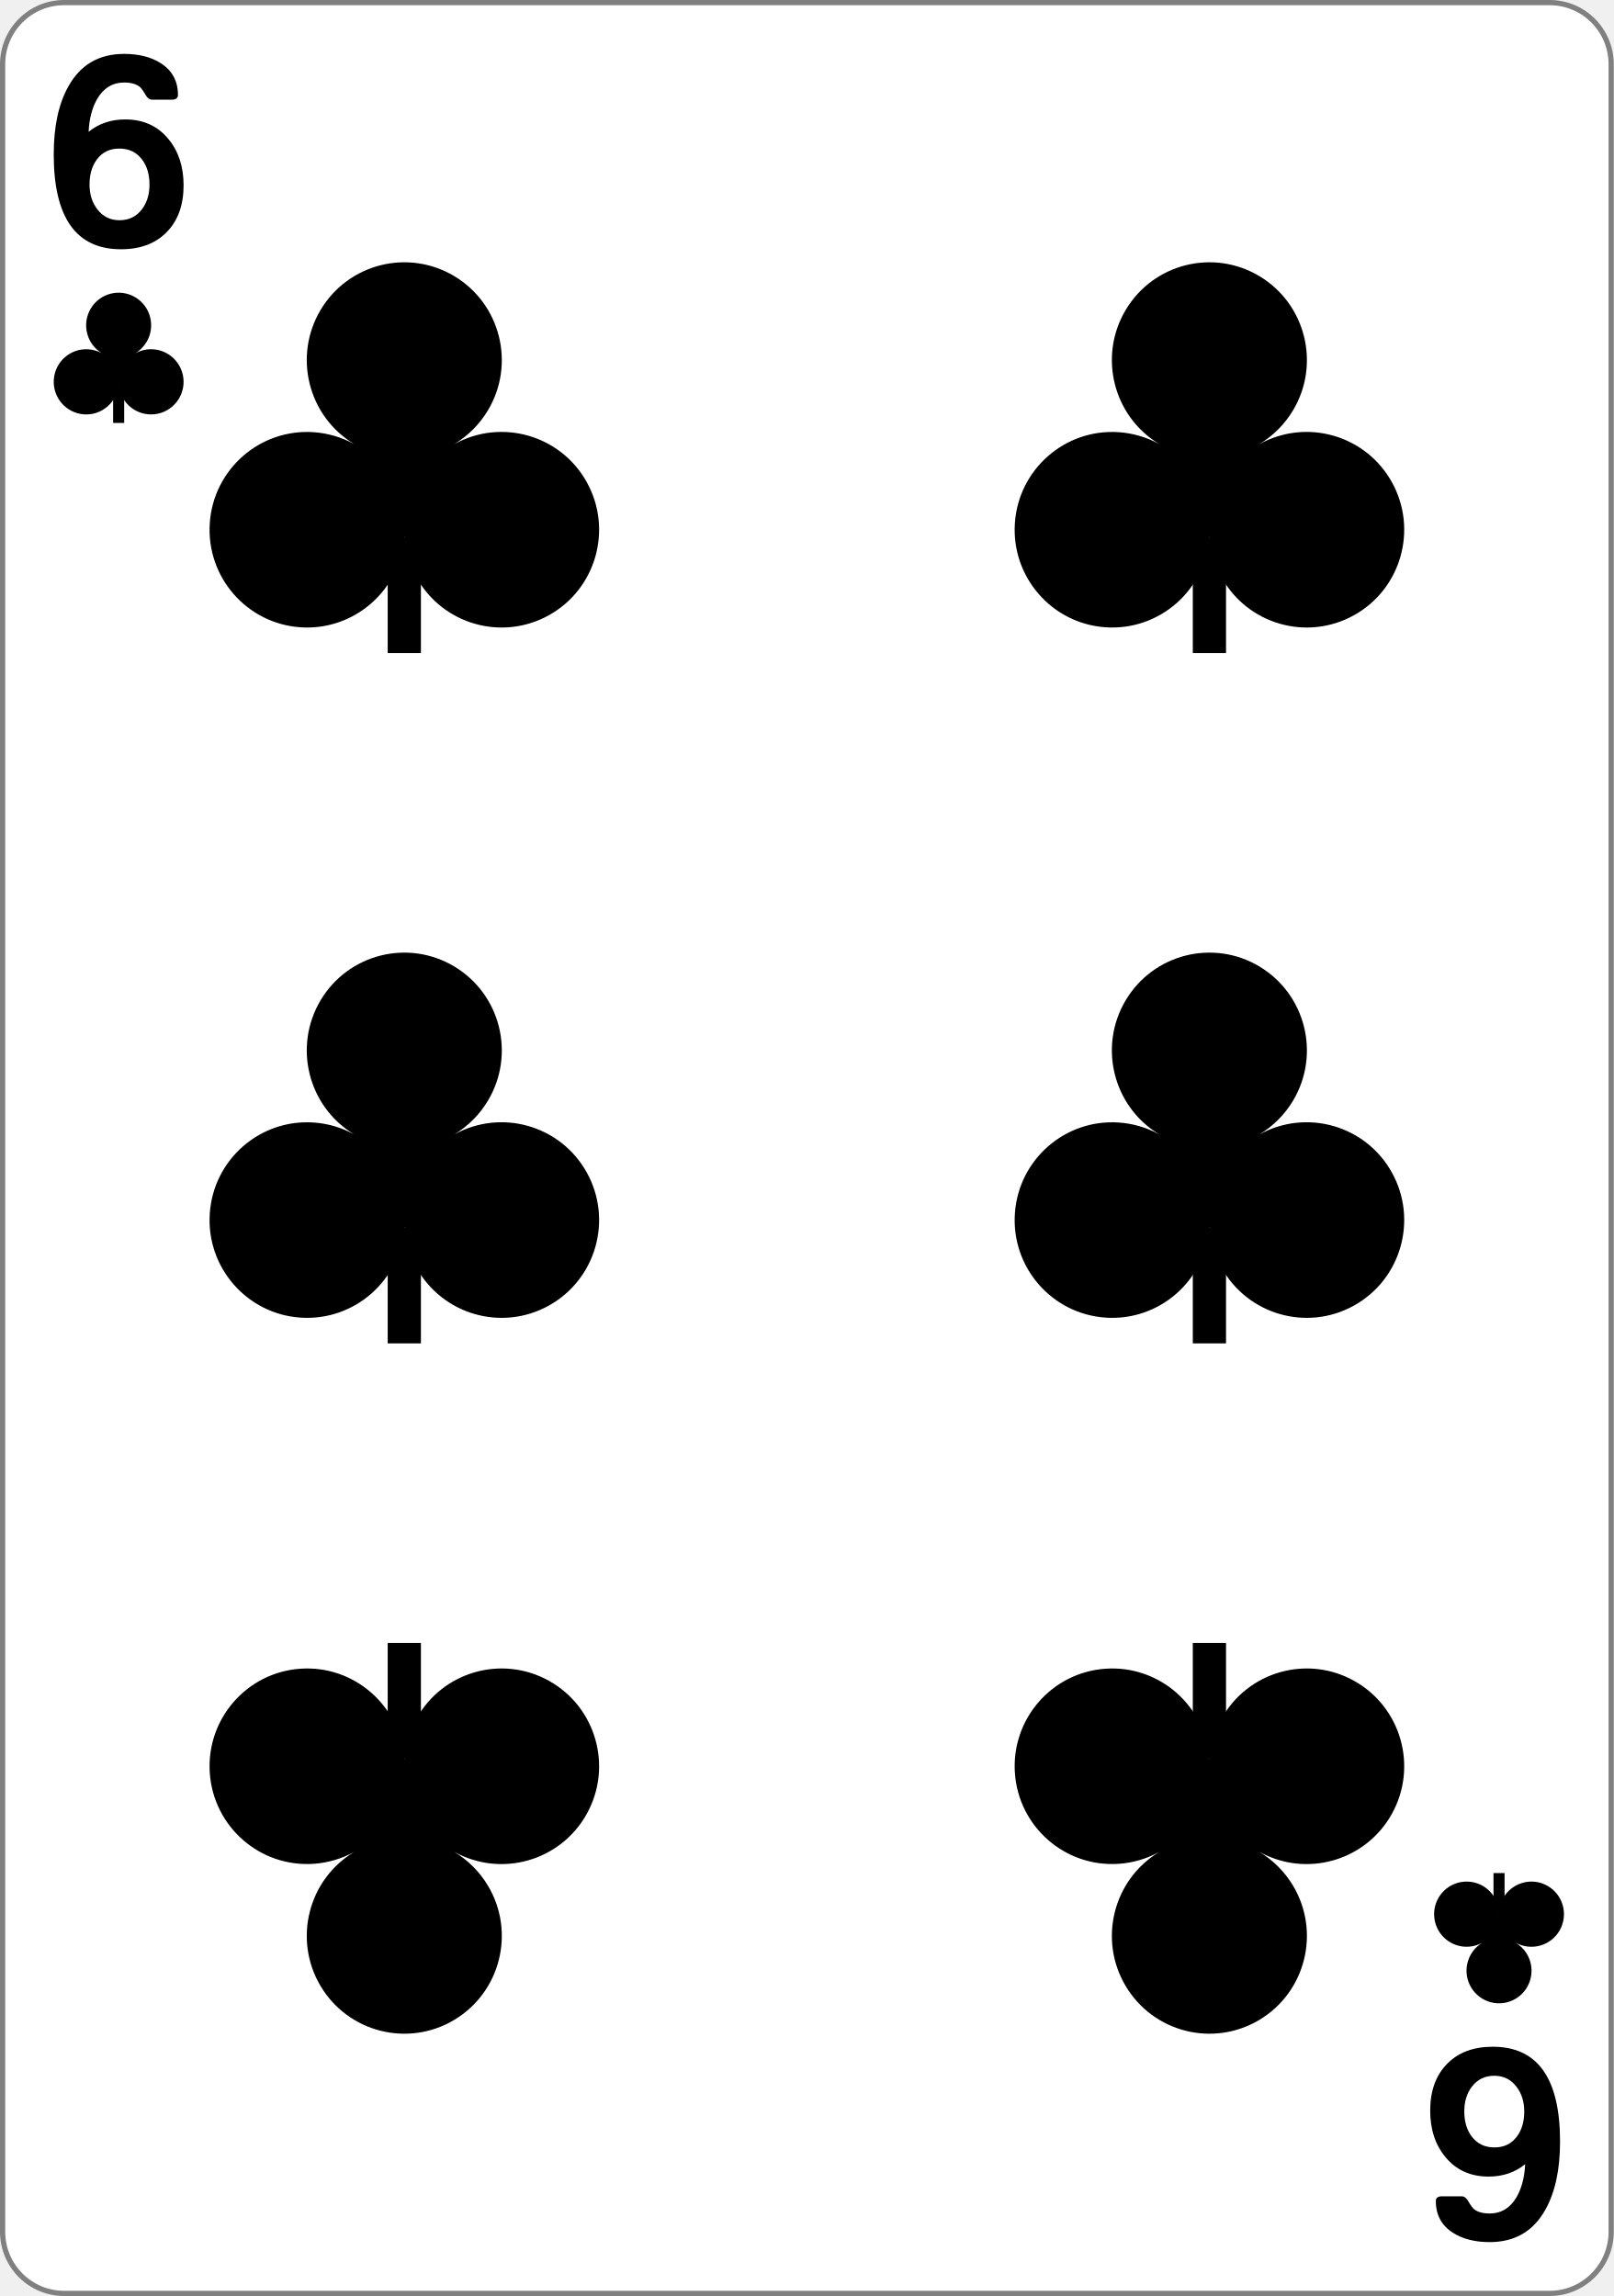
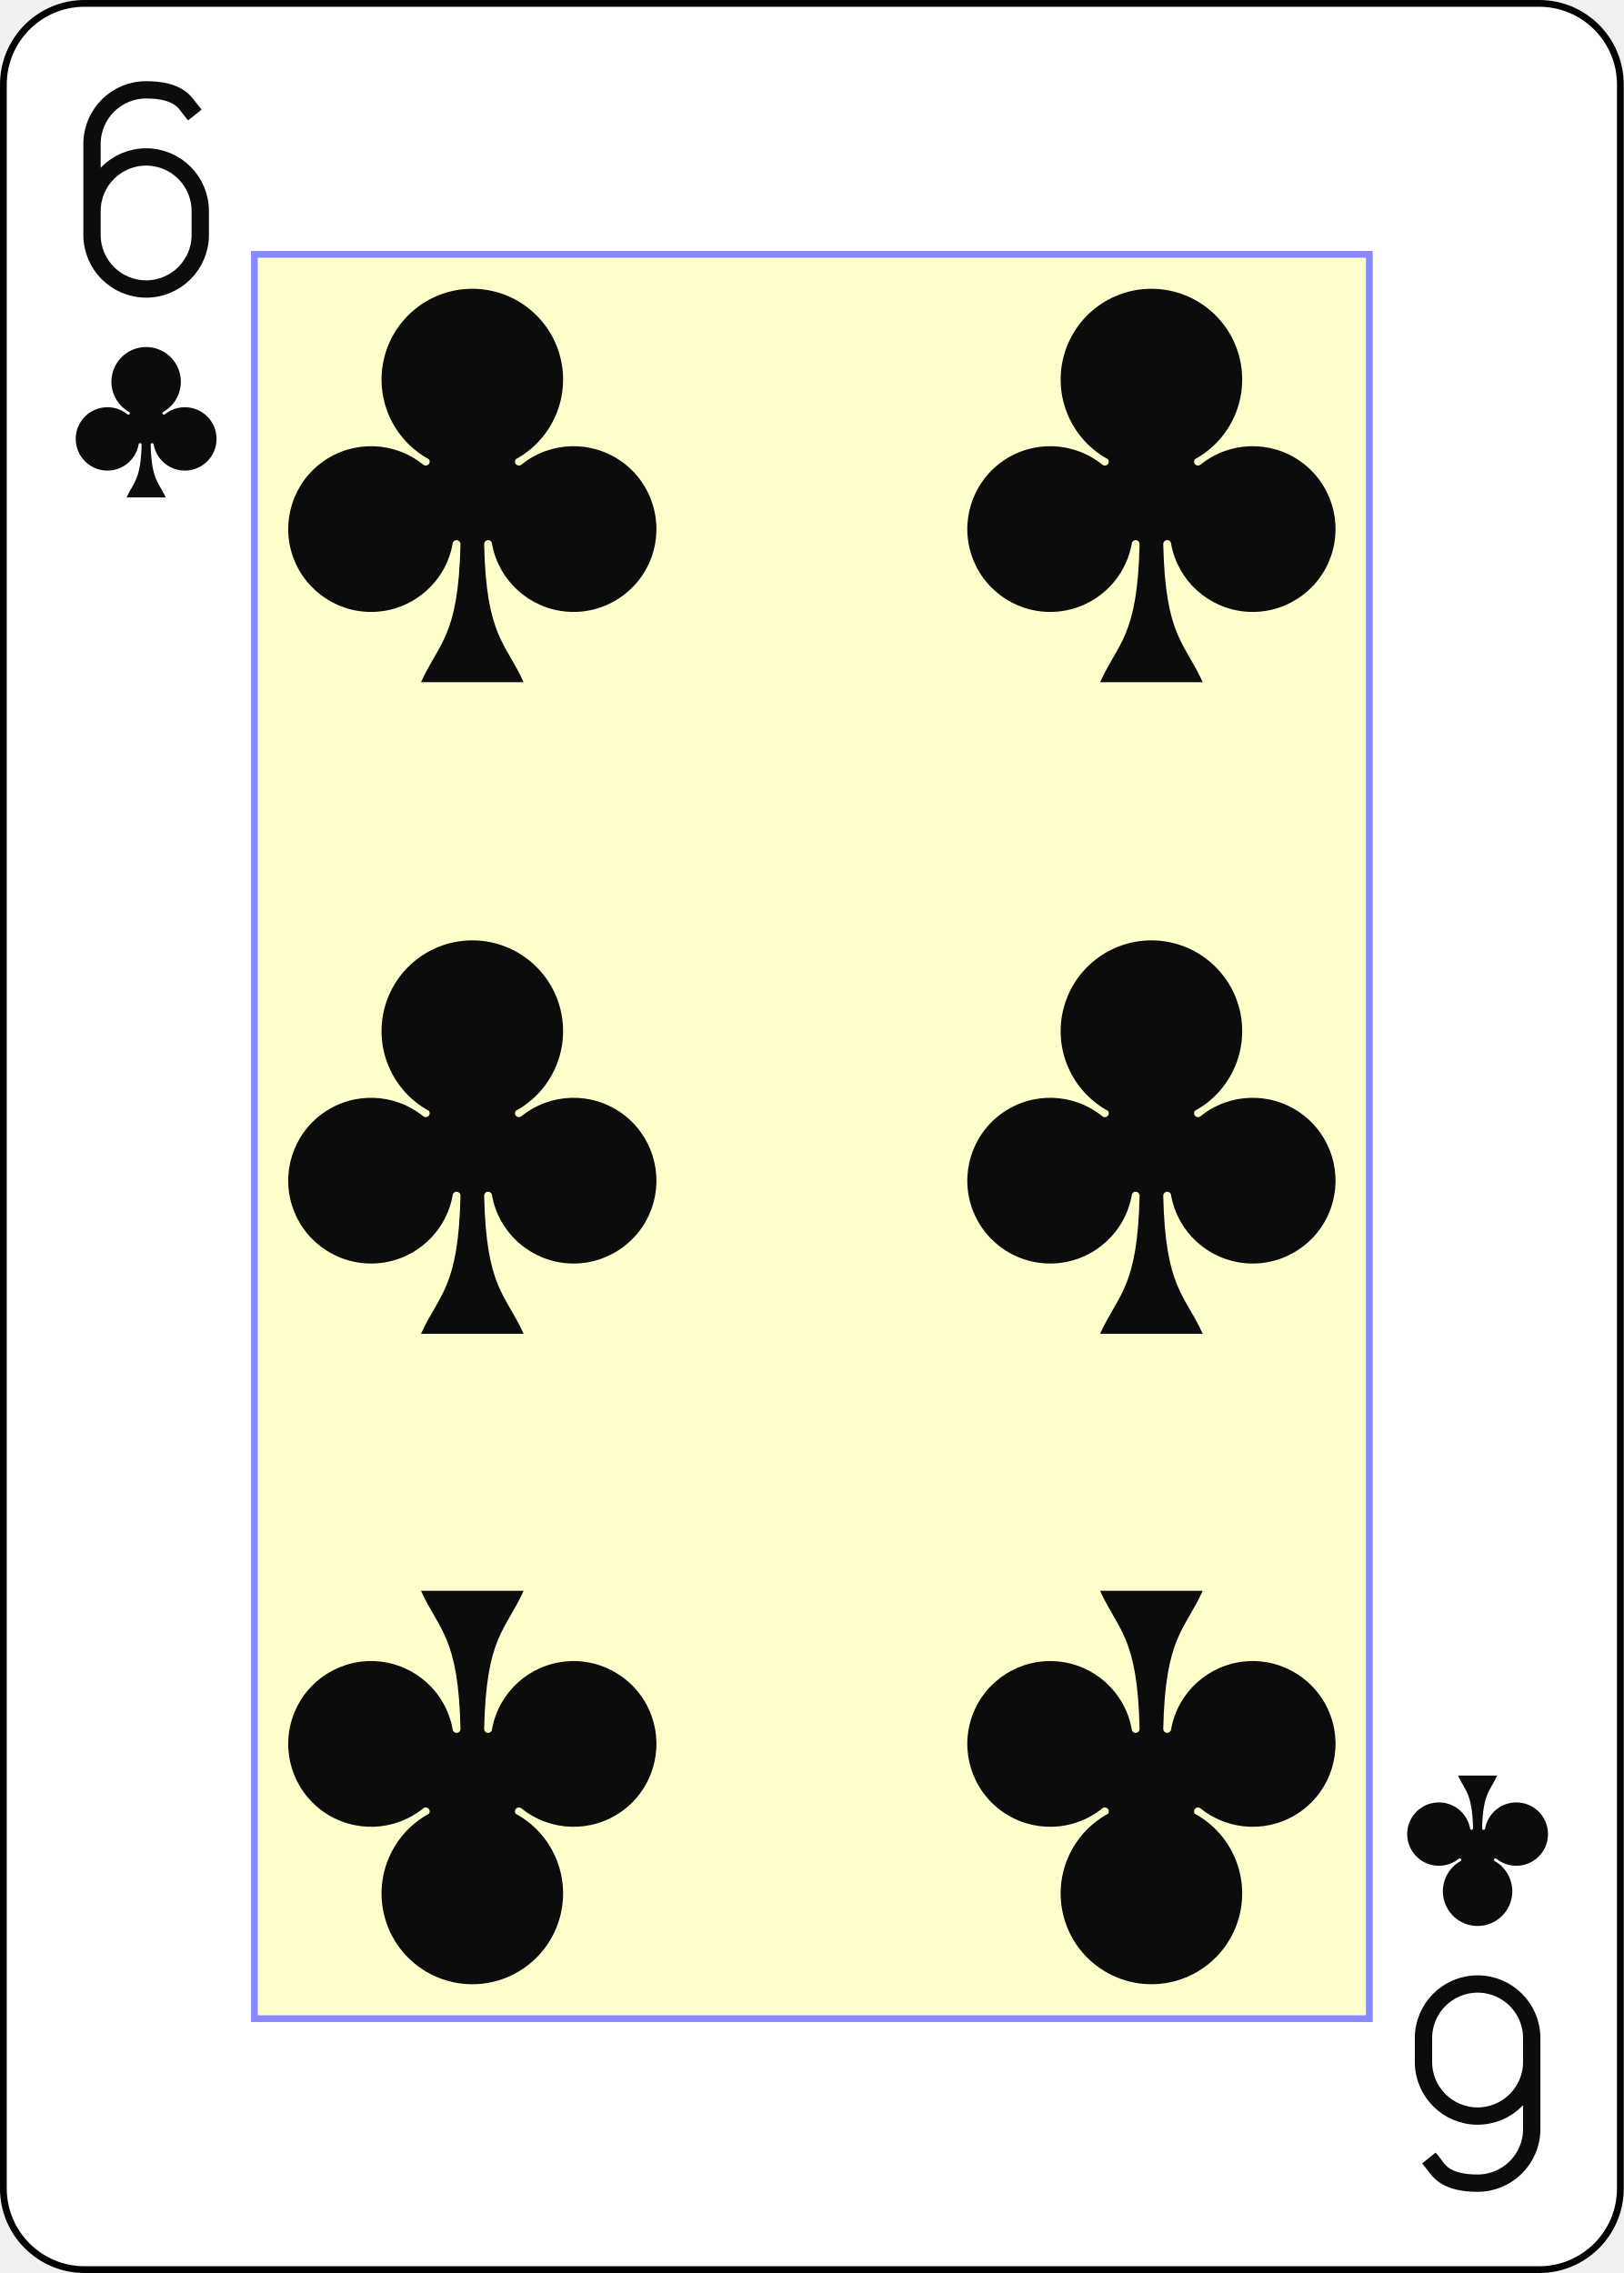
- <svg xmlns="http://www.w3.org/2000/svg" width="234" height="333" id="svg2" version="1.1">
-   <defs id="defs4" />
-   <g id="layer1" transform="translate(4.7266483e-5,-719.3622)">
-     <g id="g951">
-       <rect rx="8.919" ry="8.946" y="719.74" x="0.378" height="332.244" width="233.244" id="rect4266" style="fill:#ffffff;fill-opacity:1;stroke:#808080;stroke-width:0.756;stroke-linecap:butt;stroke-linejoin:miter;stroke-miterlimit:4;stroke-dasharray:none;stroke-opacity:1" />
-       <g transform="matrix(0.07348585,0,0,0.07370835,-248.0172,933.6007)" id="g4233" style="fill:none;stroke:#000000;stroke-width:3.181;stroke-opacity:1" />
-       <g clip-path="none" style="fill:none;stroke:#000000;stroke-width:3.181;stroke-opacity:1" id="g4211" transform="matrix(0.07348585,0,0,0.07370835,-248.0172,933.6007)" />
-       <g transform="matrix(0.07348585,0,0,0.07370835,-248.0172,933.6007)" id="g4227" style="fill:none;stroke:#000000;stroke-width:3.181;stroke-opacity:1" />
-       <g style="stroke-width:3.181" transform="matrix(0.05648739,0,0,0.05667264,37.00991,867.0338)" id="g5492-7-1-4">
-         <rect style="fill:#000000;fill-opacity:1;stroke:none;stroke-width:3.181" id="rect4124-6-1-2" width="85.256" height="295.685" x="2406.706" y="536.549" />
-         <path id="path3979-1-6-1-52-3" d="m 2917.856,395.129 c 67.135,120.805 23.601,273.145 -97.235,340.262 -120.836,67.117 -273.216,23.595 -340.35,-97.21 -17.88,-32.173 -28.44,-67.893 -30.889,-104.572 -9.342,137.921 -128.747,242.091 -266.662,232.714 -137.914,-9.378 -242.111,-128.752 -232.731,-266.631 9.38,-137.878 128.786,-242.049 266.7,-232.671 36.206,2.462 71.443,12.765 103.725,30.222 -118.192,-70.886 -156.875,-224.529 -85.945,-343.146 70.93,-118.617 224.613,-157.29 343.261,-86.378 118.647,70.912 157.33,224.555 86.4,343.171 -21.341,35.69 -51.243,65.5 -86.812,86.883 121.024,-66.97 273.404,-23.448 340.538,97.356 z" style="fill:#000000;fill-opacity:1;stroke:none;stroke-width:3.181" />
-       </g>
-       <g style="stroke-width:3.181" transform="matrix(0.05648739,0,0,0.05667264,-79.7307,766.9114)" id="g5492-7">
-         <rect style="fill:#000000;fill-opacity:1;stroke:none;stroke-width:3.181" id="rect4124-6" width="85.256" height="295.685" x="2406.706" y="536.549" />
-         <path id="path3979-1-6-1" d="m 2917.856,395.129 c 67.135,120.805 23.601,273.145 -97.235,340.262 -120.836,67.117 -273.216,23.595 -340.35,-97.21 -17.88,-32.173 -28.44,-67.893 -30.889,-104.572 -9.342,137.921 -128.747,242.091 -266.662,232.714 -137.914,-9.378 -242.111,-128.752 -232.731,-266.631 9.38,-137.878 128.786,-242.049 266.7,-232.671 36.206,2.462 71.443,12.765 103.725,30.222 -118.192,-70.886 -156.875,-224.529 -85.945,-343.146 70.93,-118.617 224.613,-157.29 343.261,-86.378 118.647,70.912 157.33,224.555 86.4,343.171 -21.341,35.69 -51.243,65.5 -86.812,86.883 121.024,-66.97 273.404,-23.448 340.538,97.356 z" style="fill:#000000;fill-opacity:1;stroke:none;stroke-width:3.181" />
-       </g>
-       <g style="stroke-width:3.181" transform="matrix(0.01882913,0,0,0.01889088,-28.91456,764.9805)" id="g5492-7-8-1">
-         <rect style="fill:#000000;fill-opacity:1;stroke:none;stroke-width:3.181" id="rect4124-6-9-7" width="85.256" height="295.685" x="2406.706" y="536.549" />
-         <path id="path3979-1-6-1-2-4" d="m 2917.856,395.129 c 67.135,120.805 23.601,273.145 -97.235,340.262 -120.836,67.117 -273.216,23.595 -340.35,-97.21 -17.88,-32.173 -28.44,-67.893 -30.889,-104.572 -9.342,137.921 -128.747,242.091 -266.662,232.714 -137.914,-9.378 -242.111,-128.752 -232.731,-266.631 9.38,-137.878 128.786,-242.049 266.7,-232.671 36.206,2.462 71.443,12.765 103.725,30.222 -118.192,-70.886 -156.875,-224.529 -85.945,-343.146 70.93,-118.617 224.613,-157.29 343.261,-86.378 118.647,70.912 157.33,224.555 86.4,343.171 -21.341,35.69 -51.243,65.5 -86.812,86.883 121.024,-66.97 273.404,-23.448 340.538,97.356 z" style="fill:#000000;fill-opacity:1;stroke:none;stroke-width:3.181" />
-       </g>
-       <g style="stroke-width:3.181" transform="matrix(0.01882923,0,0,-0.01889088,171.2429,1006.744)" id="g5492-7-8-8-4">
-         <rect style="fill:#000000;fill-opacity:1;stroke:none;stroke-width:3.181" id="rect4124-6-9-8-8" width="85.256" height="295.685" x="2406.706" y="536.549" />
-         <path id="path3979-1-6-1-2-2-8" d="m 2917.856,395.129 c 67.135,120.805 23.601,273.145 -97.235,340.262 -120.836,67.117 -273.216,23.595 -340.35,-97.21 -17.88,-32.173 -28.44,-67.893 -30.889,-104.572 -9.342,137.921 -128.747,242.091 -266.662,232.714 -137.914,-9.378 -242.111,-128.752 -232.731,-266.631 9.38,-137.878 128.786,-242.049 266.7,-232.671 36.206,2.462 71.443,12.765 103.725,30.222 -118.192,-70.886 -156.875,-224.529 -85.945,-343.146 70.93,-118.617 224.613,-157.29 343.261,-86.378 118.647,70.912 157.33,224.555 86.4,343.171 -21.341,35.69 -51.243,65.5 -86.812,86.883 121.024,-66.97 273.404,-23.448 340.538,97.356 z" style="fill:#000000;fill-opacity:1;stroke:none;stroke-width:3.181" />
-       </g>
-       <g style="stroke-width:3.181" transform="matrix(0.05648739,0,0,0.05667264,37.00991,766.9114)" id="g5492-7-1">
-         <rect style="fill:#000000;fill-opacity:1;stroke:none;stroke-width:3.181" id="rect4124-6-1" width="85.256" height="295.685" x="2406.706" y="536.549" />
-         <path id="path3979-1-6-1-52" d="m 2917.856,395.129 c 67.135,120.805 23.601,273.145 -97.235,340.262 -120.836,67.117 -273.216,23.595 -340.35,-97.21 -17.88,-32.173 -28.44,-67.893 -30.889,-104.572 -9.342,137.921 -128.747,242.091 -266.662,232.714 -137.914,-9.378 -242.111,-128.752 -232.731,-266.631 9.38,-137.878 128.786,-242.049 266.7,-232.671 36.206,2.462 71.443,12.765 103.725,30.222 -118.192,-70.886 -156.875,-224.529 -85.945,-343.146 70.93,-118.617 224.613,-157.29 343.261,-86.378 118.647,70.912 157.33,224.555 86.4,343.171 -21.341,35.69 -51.243,65.5 -86.812,86.883 121.024,-66.97 273.404,-23.448 340.538,97.356 z" style="fill:#000000;fill-opacity:1;stroke:none;stroke-width:3.181" />
-       </g>
-       <g style="stroke-width:3.181" transform="matrix(0.05648739,0,0,0.05667264,-79.7307,867.0338)" id="g5492-7-7">
-         <rect style="fill:#000000;fill-opacity:1;stroke:none;stroke-width:3.181" id="rect4124-6-6" width="85.256" height="295.685" x="2406.706" y="536.549" />
-         <path id="path3979-1-6-1-1" d="m 2917.856,395.129 c 67.135,120.805 23.601,273.145 -97.235,340.262 -120.836,67.117 -273.216,23.595 -340.35,-97.21 -17.88,-32.173 -28.44,-67.893 -30.889,-104.572 -9.342,137.921 -128.747,242.091 -266.662,232.714 -137.914,-9.378 -242.111,-128.752 -232.731,-266.631 9.38,-137.878 128.786,-242.049 266.7,-232.671 36.206,2.462 71.443,12.765 103.725,30.222 -118.192,-70.886 -156.875,-224.529 -85.945,-343.146 70.93,-118.617 224.613,-157.29 343.261,-86.378 118.647,70.912 157.33,224.555 86.4,343.171 -21.341,35.69 -51.243,65.5 -86.812,86.883 121.024,-66.97 273.404,-23.448 340.538,97.356 z" style="fill:#000000;fill-opacity:1;stroke:none;stroke-width:3.181" />
-       </g>
-       <g style="stroke-width:3.181" transform="matrix(0.05648739,0,0,-0.05667264,-79.7307,1004.813)" id="g5492-7-5-2-6">
-         <rect style="fill:#000000;fill-opacity:1;stroke:none;stroke-width:3.181" id="rect4124-6-51-2-8" width="85.256" height="295.685" x="2406.706" y="536.549" />
-         <path id="path3979-1-6-1-7-1-5" d="m 2917.856,395.129 c 67.135,120.805 23.601,273.145 -97.235,340.262 -120.836,67.117 -273.216,23.595 -340.35,-97.21 -17.88,-32.173 -28.44,-67.893 -30.889,-104.572 -9.342,137.921 -128.747,242.091 -266.662,232.714 -137.914,-9.378 -242.111,-128.752 -232.731,-266.631 9.38,-137.878 128.786,-242.049 266.7,-232.671 36.206,2.462 71.443,12.765 103.725,30.222 -118.192,-70.886 -156.875,-224.529 -85.945,-343.146 70.93,-118.617 224.613,-157.29 343.261,-86.378 118.647,70.912 157.33,224.555 86.4,343.171 -21.341,35.69 -51.243,65.5 -86.812,86.883 121.024,-66.97 273.404,-23.448 340.538,97.356 z" style="fill:#000000;fill-opacity:1;stroke:none;stroke-width:3.181" />
-       </g>
-       <g style="stroke-width:3.181" transform="matrix(0.05648739,0,0,-0.05667264,37.00991,1004.813)" id="g5492-7-5-2-7">
-         <rect style="fill:#000000;fill-opacity:1;stroke:none;stroke-width:3.181" id="rect4124-6-51-2-6" width="85.256" height="295.685" x="2406.706" y="536.549" />
-         <path id="path3979-1-6-1-7-1-1" d="m 2917.856,395.129 c 67.135,120.805 23.601,273.145 -97.235,340.262 -120.836,67.117 -273.216,23.595 -340.35,-97.21 -17.88,-32.173 -28.44,-67.893 -30.889,-104.572 -9.342,137.921 -128.747,242.091 -266.662,232.714 -137.914,-9.378 -242.111,-128.752 -232.731,-266.631 9.38,-137.878 128.786,-242.049 266.7,-232.671 36.206,2.462 71.443,12.765 103.725,30.222 -118.192,-70.886 -156.875,-224.529 -85.945,-343.146 70.93,-118.617 224.613,-157.29 343.261,-86.378 118.647,70.912 157.33,224.555 86.4,343.171 -21.341,35.69 -51.243,65.5 -86.812,86.883 121.024,-66.97 273.404,-23.448 340.538,97.356 z" style="fill:#000000;fill-opacity:1;stroke:none;stroke-width:3.181" />
-       </g>
-       <g id="text3755-0" style="font-style:normal;font-variant:normal;font-weight:bold;font-stretch:normal;font-size:3.772px;line-height:0%;font-family:'Levenim MT';-inkscape-font-specification:'Sans Bold';letter-spacing:0px;word-spacing:0px;fill:#000000;fill-opacity:1;stroke:none;stroke-width:1" transform="scale(0.9902928,1.009802)" aria-label="6">
-         <path id="path913" style="font-size:39.175px;line-height:1.25;stroke-width:1" d="m 26.881,738.999 q 0,4.247 -2.468,6.714 -2.448,2.468 -6.695,2.468 -9.851,0 -9.851,-13.619 0,-6.006 2.123,-9.736 2.64,-4.706 8.187,-4.706 3.214,0 5.337,1.32 2.544,1.569 2.544,4.591 0,0.669 -0.937,0.669 h -2.831 q -0.555,0 -0.937,-0.631 -0.555,-0.937 -0.88,-1.205 -0.784,-0.631 -2.295,-0.631 -2.544,0 -3.96,2.372 -1.109,1.913 -1.243,4.706 2.238,-1.779 5.356,-1.779 3.96,0 6.312,2.793 2.238,2.64 2.238,6.676 z m -4.993,-0.115 q 0,-2.181 -1.09,-3.596 -1.205,-1.569 -3.328,-1.569 -2.104,0 -3.29,1.569 -1.071,1.415 -1.071,3.596 0,2.085 1.129,3.539 1.224,1.588 3.252,1.588 2.066,0 3.29,-1.569 1.109,-1.435 1.109,-3.558 z" />
-       </g>
-       <g id="text3755-2-2" style="font-style:normal;font-variant:normal;font-weight:bold;font-stretch:normal;font-size:3.772px;line-height:0%;font-family:'Levenim MT';-inkscape-font-specification:'Sans Bold';letter-spacing:0px;word-spacing:0px;fill:#000000;fill-opacity:1;stroke:none;stroke-width:1" transform="scale(-0.9902928,-1.009802)" aria-label="6">
-         <path id="path916" style="font-size:39.175px;line-height:1.25;stroke-width:1" d="m -209.413,-1015.527 q 0,4.247 -2.468,6.714 -2.448,2.468 -6.695,2.468 -9.851,0 -9.851,-13.62 0,-6.006 2.123,-9.736 2.64,-4.706 8.187,-4.706 3.214,0 5.337,1.32 2.544,1.569 2.544,4.591 0,0.669 -0.937,0.669 h -2.831 q -0.555,0 -0.937,-0.631 -0.555,-0.937 -0.88,-1.205 -0.784,-0.631 -2.295,-0.631 -2.544,0 -3.96,2.372 -1.109,1.913 -1.243,4.706 2.238,-1.779 5.356,-1.779 3.96,0 6.312,2.793 2.238,2.64 2.238,6.676 z m -4.993,-0.115 q 0,-2.181 -1.09,-3.596 -1.205,-1.569 -3.328,-1.569 -2.104,0 -3.29,1.569 -1.071,1.415 -1.071,3.596 0,2.085 1.129,3.539 1.224,1.588 3.252,1.588 2.066,0 3.29,-1.569 1.109,-1.435 1.109,-3.558 z" />
-       </g>
-     </g>
+ <svg xmlns="http://www.w3.org/2000/svg" xmlns:xlink="http://www.w3.org/1999/xlink" class="card" face="6C" height="3.5in" preserveAspectRatio="none" viewBox="-120 -168 240 336" width="2.5in">
+   <defs>
+     <symbol id="SC6" viewBox="-600 -600 1200 1200" preserveAspectRatio="xMinYMid">
+       <path d="M30 150C35 385 85 400 130 500L-130 500C-85 400 -35 385 -30 150A10 10 0 0 0 -50 150A210 210 0 1 1 -124 -51A10 10 0 0 0 -110 -65A230 230 0 1 1 110 -65A10 10 0 0 0 124 -51A210 210 0 1 1 50 150A10 10 0 0 0 30 150Z" fill="#0d0c0c" />
+     </symbol>
+     <symbol id="VC6" viewBox="-500 -500 1000 1000" preserveAspectRatio="xMinYMid">
+       <path d="M-250 100A250 250 0 0 1 250 100L250 210A250 250 0 0 1 -250 210L-250 -210A250 250 0 0 1 0 -460C150 -460 180 -400 200 -375" stroke="#0d0c0c" stroke-width="80" stroke-linecap="square" stroke-miterlimit="1.5" fill="none" />
+     </symbol>
+     <rect id="XC6" width="164.8" height="260.8" x="-82.4" y="-130.4" />
+   </defs>
+   <rect width="239" height="335" x="-119.5" y="-167.5" rx="12" ry="12" fill="white" stroke="black" />
+   <use xlink:href="#XC6" width="164.8" height="260.8" stroke="#88f" fill="#FFC" />
+   <use xlink:href="#VC6" height="32" width="32" x="-114.4" y="-156" />
+   <use xlink:href="#SC6" height="26.769" width="26.769" x="-111.784" y="-119" />
+   <use xlink:href="#SC6" height="70" width="70" x="-85.188" y="-131.321" />
+   <use xlink:href="#SC6" height="70" width="70" x="15.188" y="-131.321" />
+   <use xlink:href="#SC6" height="70" width="70" x="-85.188" y="-35" />
+   <use xlink:href="#SC6" height="70" width="70" x="15.188" y="-35" />
+   <g transform="rotate(180)">
+     <use xlink:href="#VC6" height="32" width="32" x="-114.4" y="-156" />
+     <use xlink:href="#SC6" height="26.769" width="26.769" x="-111.784" y="-119" />
+     <use xlink:href="#SC6" height="70" width="70" x="-85.188" y="-131.321" />
+     <use xlink:href="#SC6" height="70" width="70" x="15.188" y="-131.321" />
  </g>
</svg>
